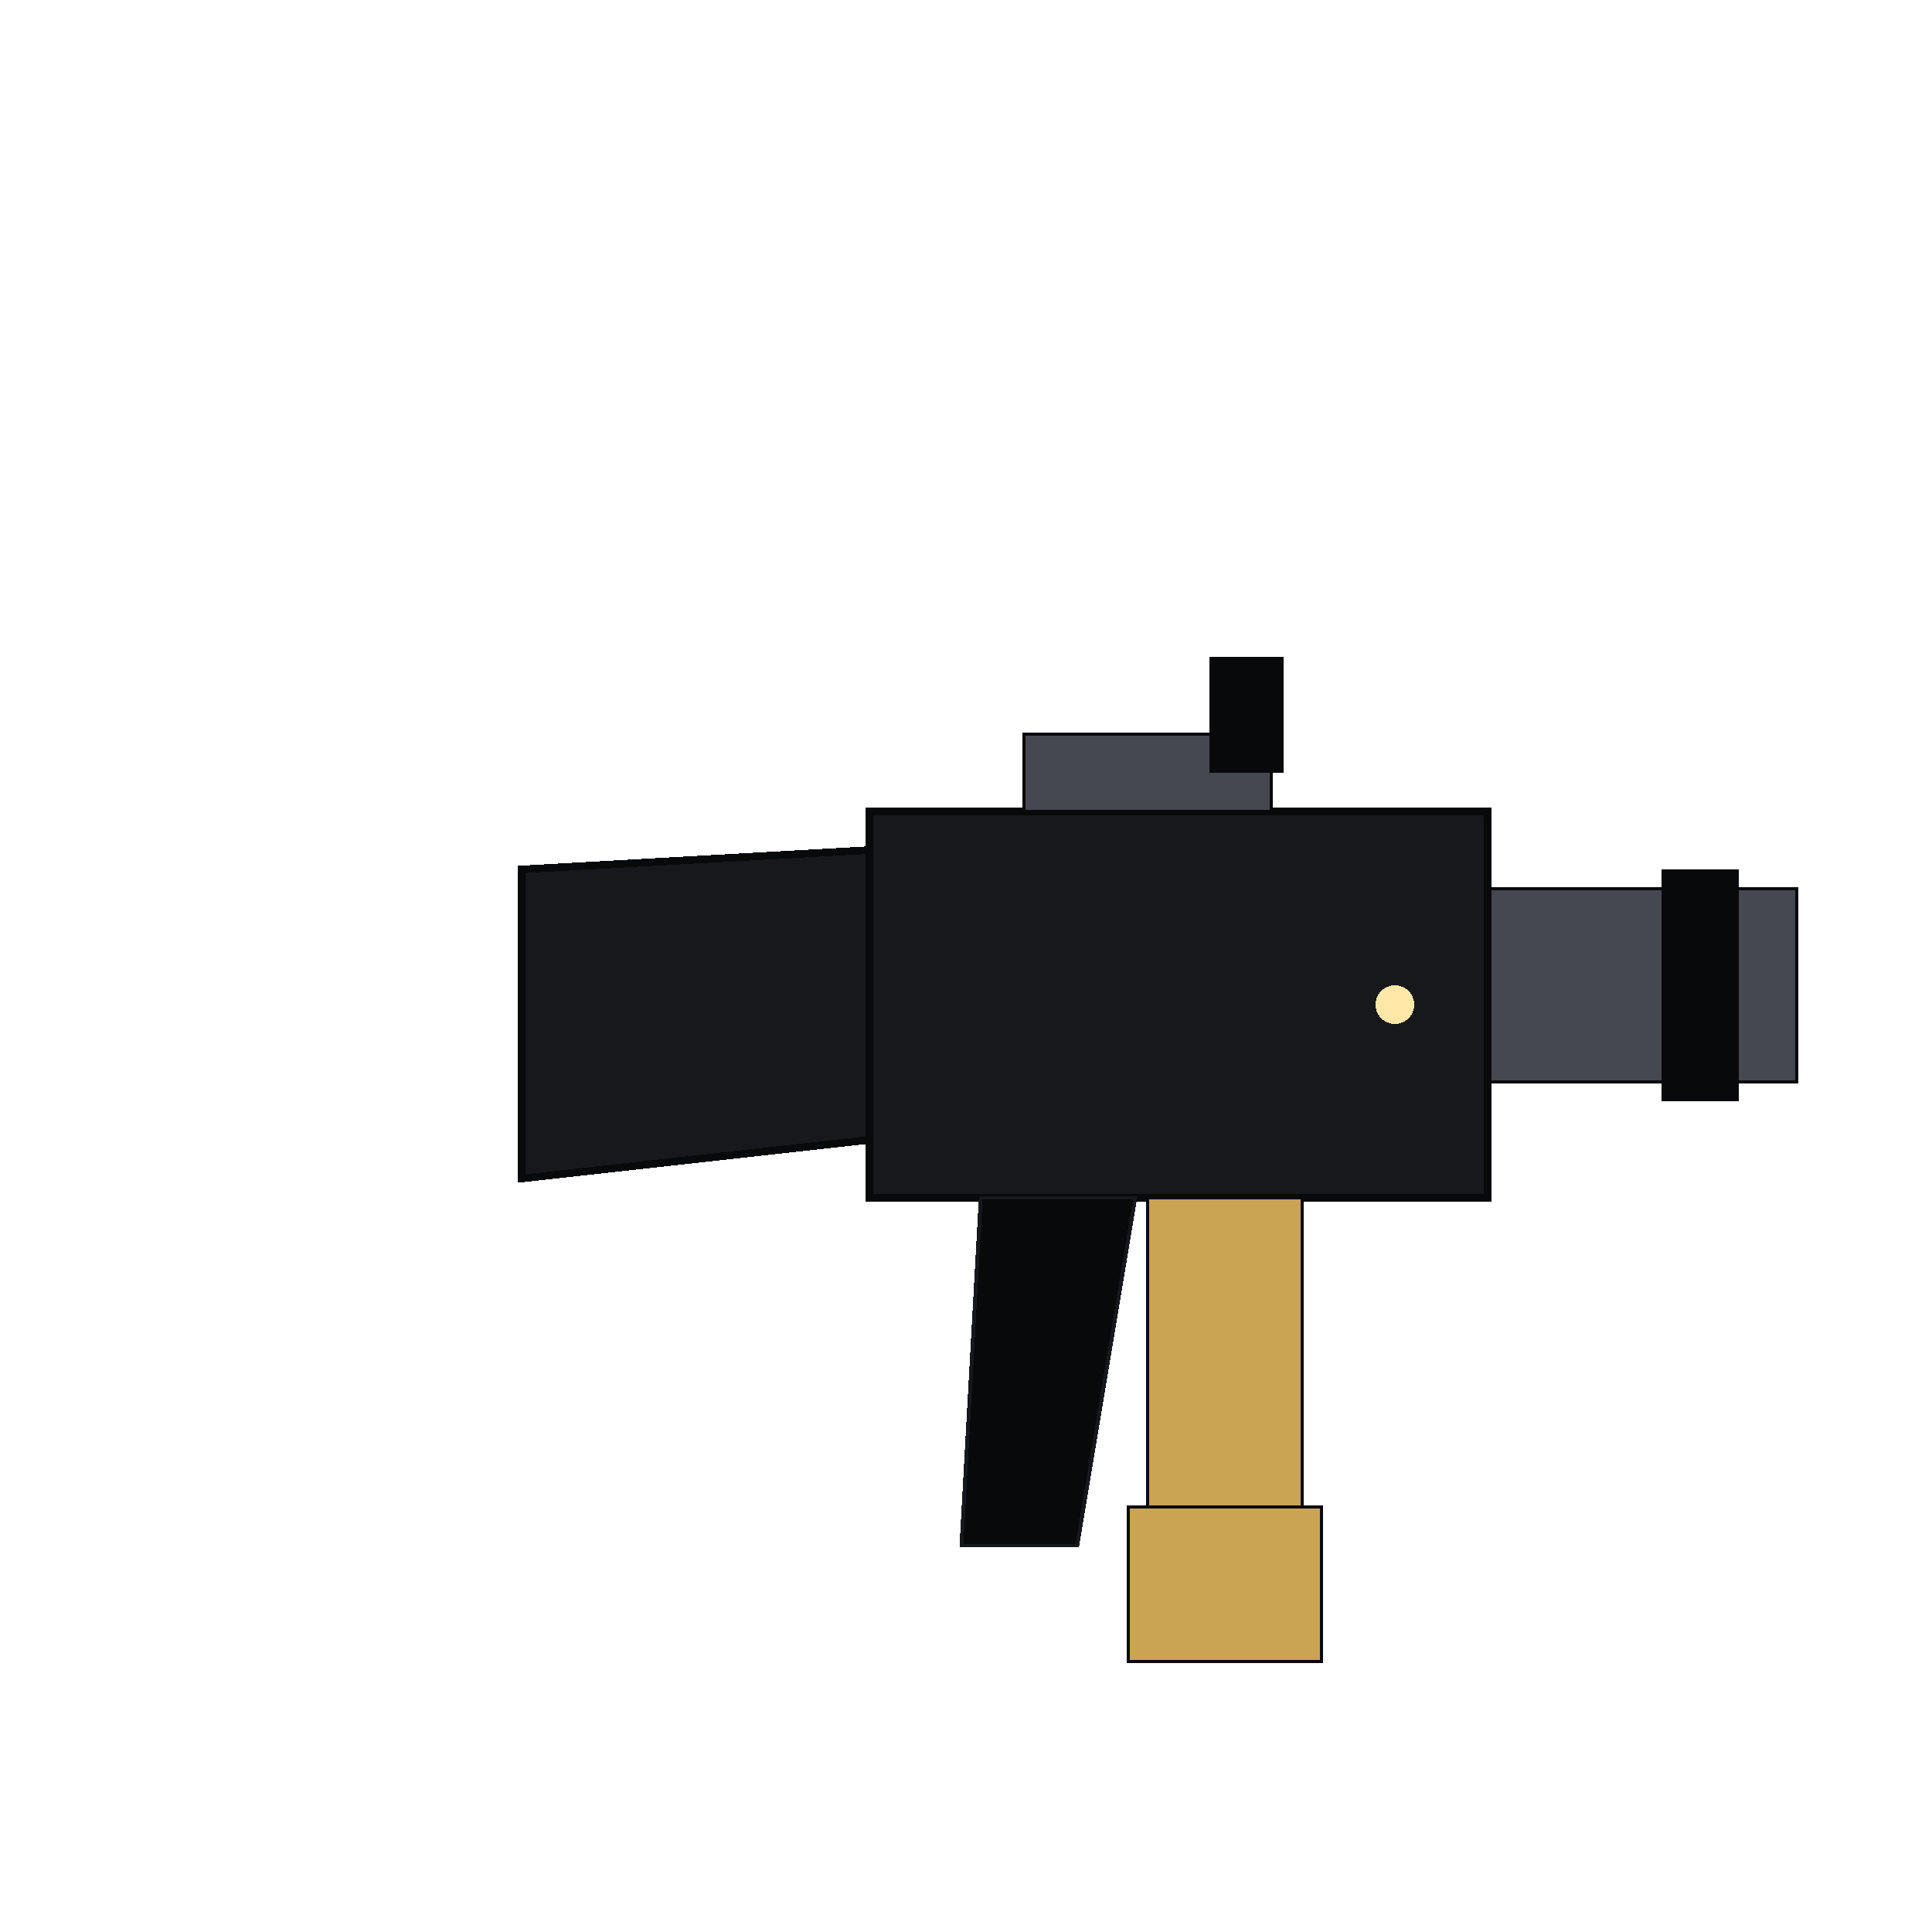
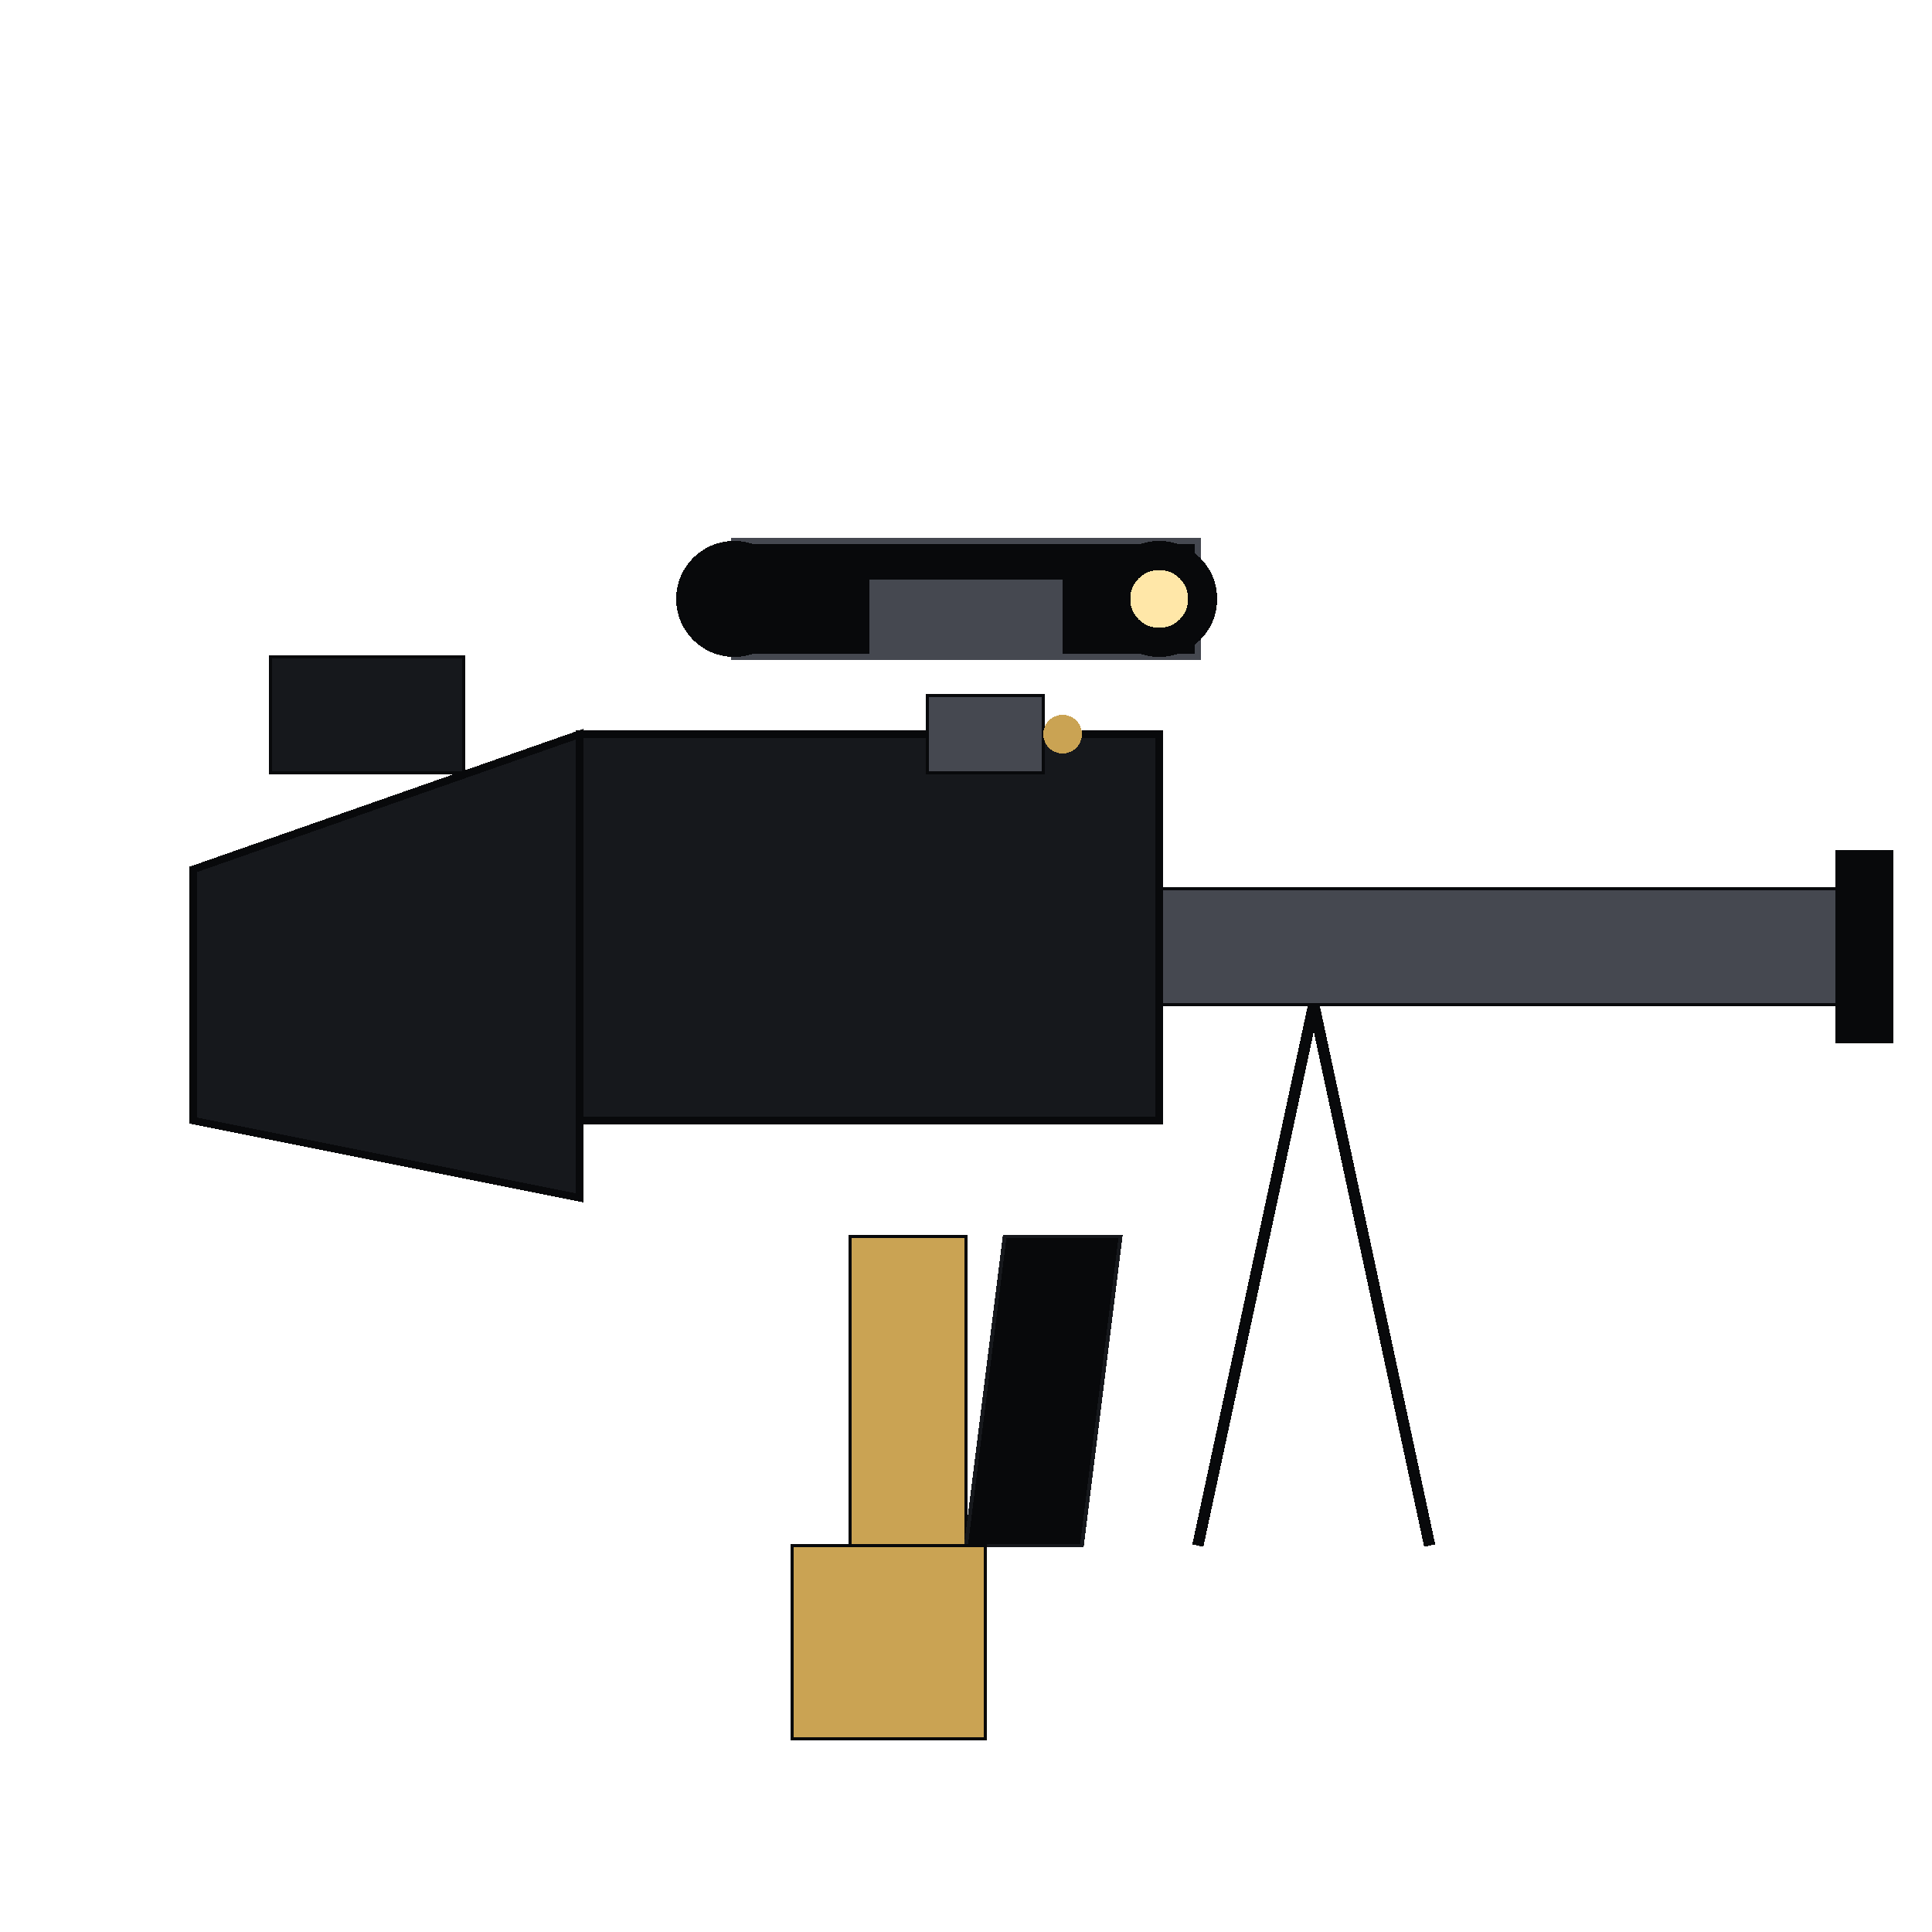
<svg xmlns="http://www.w3.org/2000/svg" viewBox="0 0 256 256" width="256" height="256" shape-rendering="crispEdges">
-   <rect x="179.20" y="117.76" width="58.88" height="25.60" fill="#454850" stroke="#08090b" stroke-width="0.50" />
-   <rect x="220.16" y="115.20" width="10.24" height="30.72" fill="#08090b" />
-   <rect x="115.20" y="107.52" width="81.92" height="51.20" fill="#16181c" stroke="#08090b" stroke-width="1.00" />
-   <polygon points="129.95,158.72 150.43,158.72 142.75,204.80 127.39,204.80" fill="#08090b" stroke="#16181c" stroke-width="0.50" />
-   <rect x="152.06" y="158.72" width="20.48" height="40.96" fill="#caa353" stroke="#08090b" stroke-width="0.50" />
-   <polygon points="69.12,115.20 115.20,112.64 115.20,151.04 69.12,156.16" fill="#16181c" stroke="#08090b" stroke-width="1.00" />
-   <rect x="135.68" y="97.28" width="32.77" height="10.24" fill="#454850" stroke="#08090b" stroke-width="0.50" />
-   <rect x="160.26" y="87.04" width="9.83" height="15.36" fill="#08090b" />
-   <circle cx="184.83" cy="133.12" r="2.56" fill="#ffe7a8" />
-   <rect x="149.50" y="199.68" width="25.60" height="20.48" fill="#caa353" stroke="#08090b" stroke-width="0.50" />
+   <rect x="140.80" y="117.76" width="107.52" height="15.36" fill="#454850" stroke="#08090b" stroke-width="0.50" />
+   <rect x="243.20" y="112.64" width="7.68" height="25.60" fill="#08090b" />
+   <rect x="115.20" y="117.76" width="25.60" height="15.36" fill="#08090b" />
+   <rect x="76.80" y="97.28" width="76.80" height="51.20" fill="#16181c" stroke="#08090b" stroke-width="1.00" />
+   <rect x="97.28" y="71.68" width="61.44" height="15.36" fill="#08090b" stroke="#454850" stroke-width="0.80" />
+   <circle cx="97.28" cy="79.36" r="7.68" fill="#08090b" />
+   <circle cx="153.60" cy="79.36" r="7.68" fill="#08090b" />
+   <circle cx="153.60" cy="79.36" r="3.84" fill="#ffe7a8" />
+   <rect x="115.20" y="76.80" width="25.60" height="10.24" fill="#454850" />
+   <rect x="122.88" y="92.16" width="15.36" height="10.24" fill="#454850" stroke="#08090b" stroke-width="0.50" />
+   <circle cx="140.80" cy="97.28" r="2.56" fill="#caa353" />
+   <rect x="112.64" y="163.84" width="15.36" height="40.96" fill="#caa353" stroke="#08090b" stroke-width="0.50" />
+   <polygon points="133.12,163.84 148.48,163.84 143.36,204.80 128.00,204.80" fill="#08090b" stroke="#16181c" stroke-width="0.50" />
+   <polygon points="25.60,115.20 76.80,97.28 76.80,158.72 25.60,148.48" fill="#16181c" stroke="#08090b" stroke-width="1.00" />
+   <rect x="35.84" y="87.04" width="25.60" height="15.36" fill="#16181c" stroke="#08090b" stroke-width="0.50" />
+   <line x1="174.08" y1="133.12" x2="158.72" y2="204.80" stroke="#08090b" stroke-width="1.50" />
+   <line x1="174.08" y1="133.12" x2="189.44" y2="204.80" stroke="#08090b" stroke-width="1.50" />
+   <rect x="104.96" y="204.80" width="25.60" height="25.60" fill="#caa353" stroke="#08090b" stroke-width="0.50" />
</svg>
